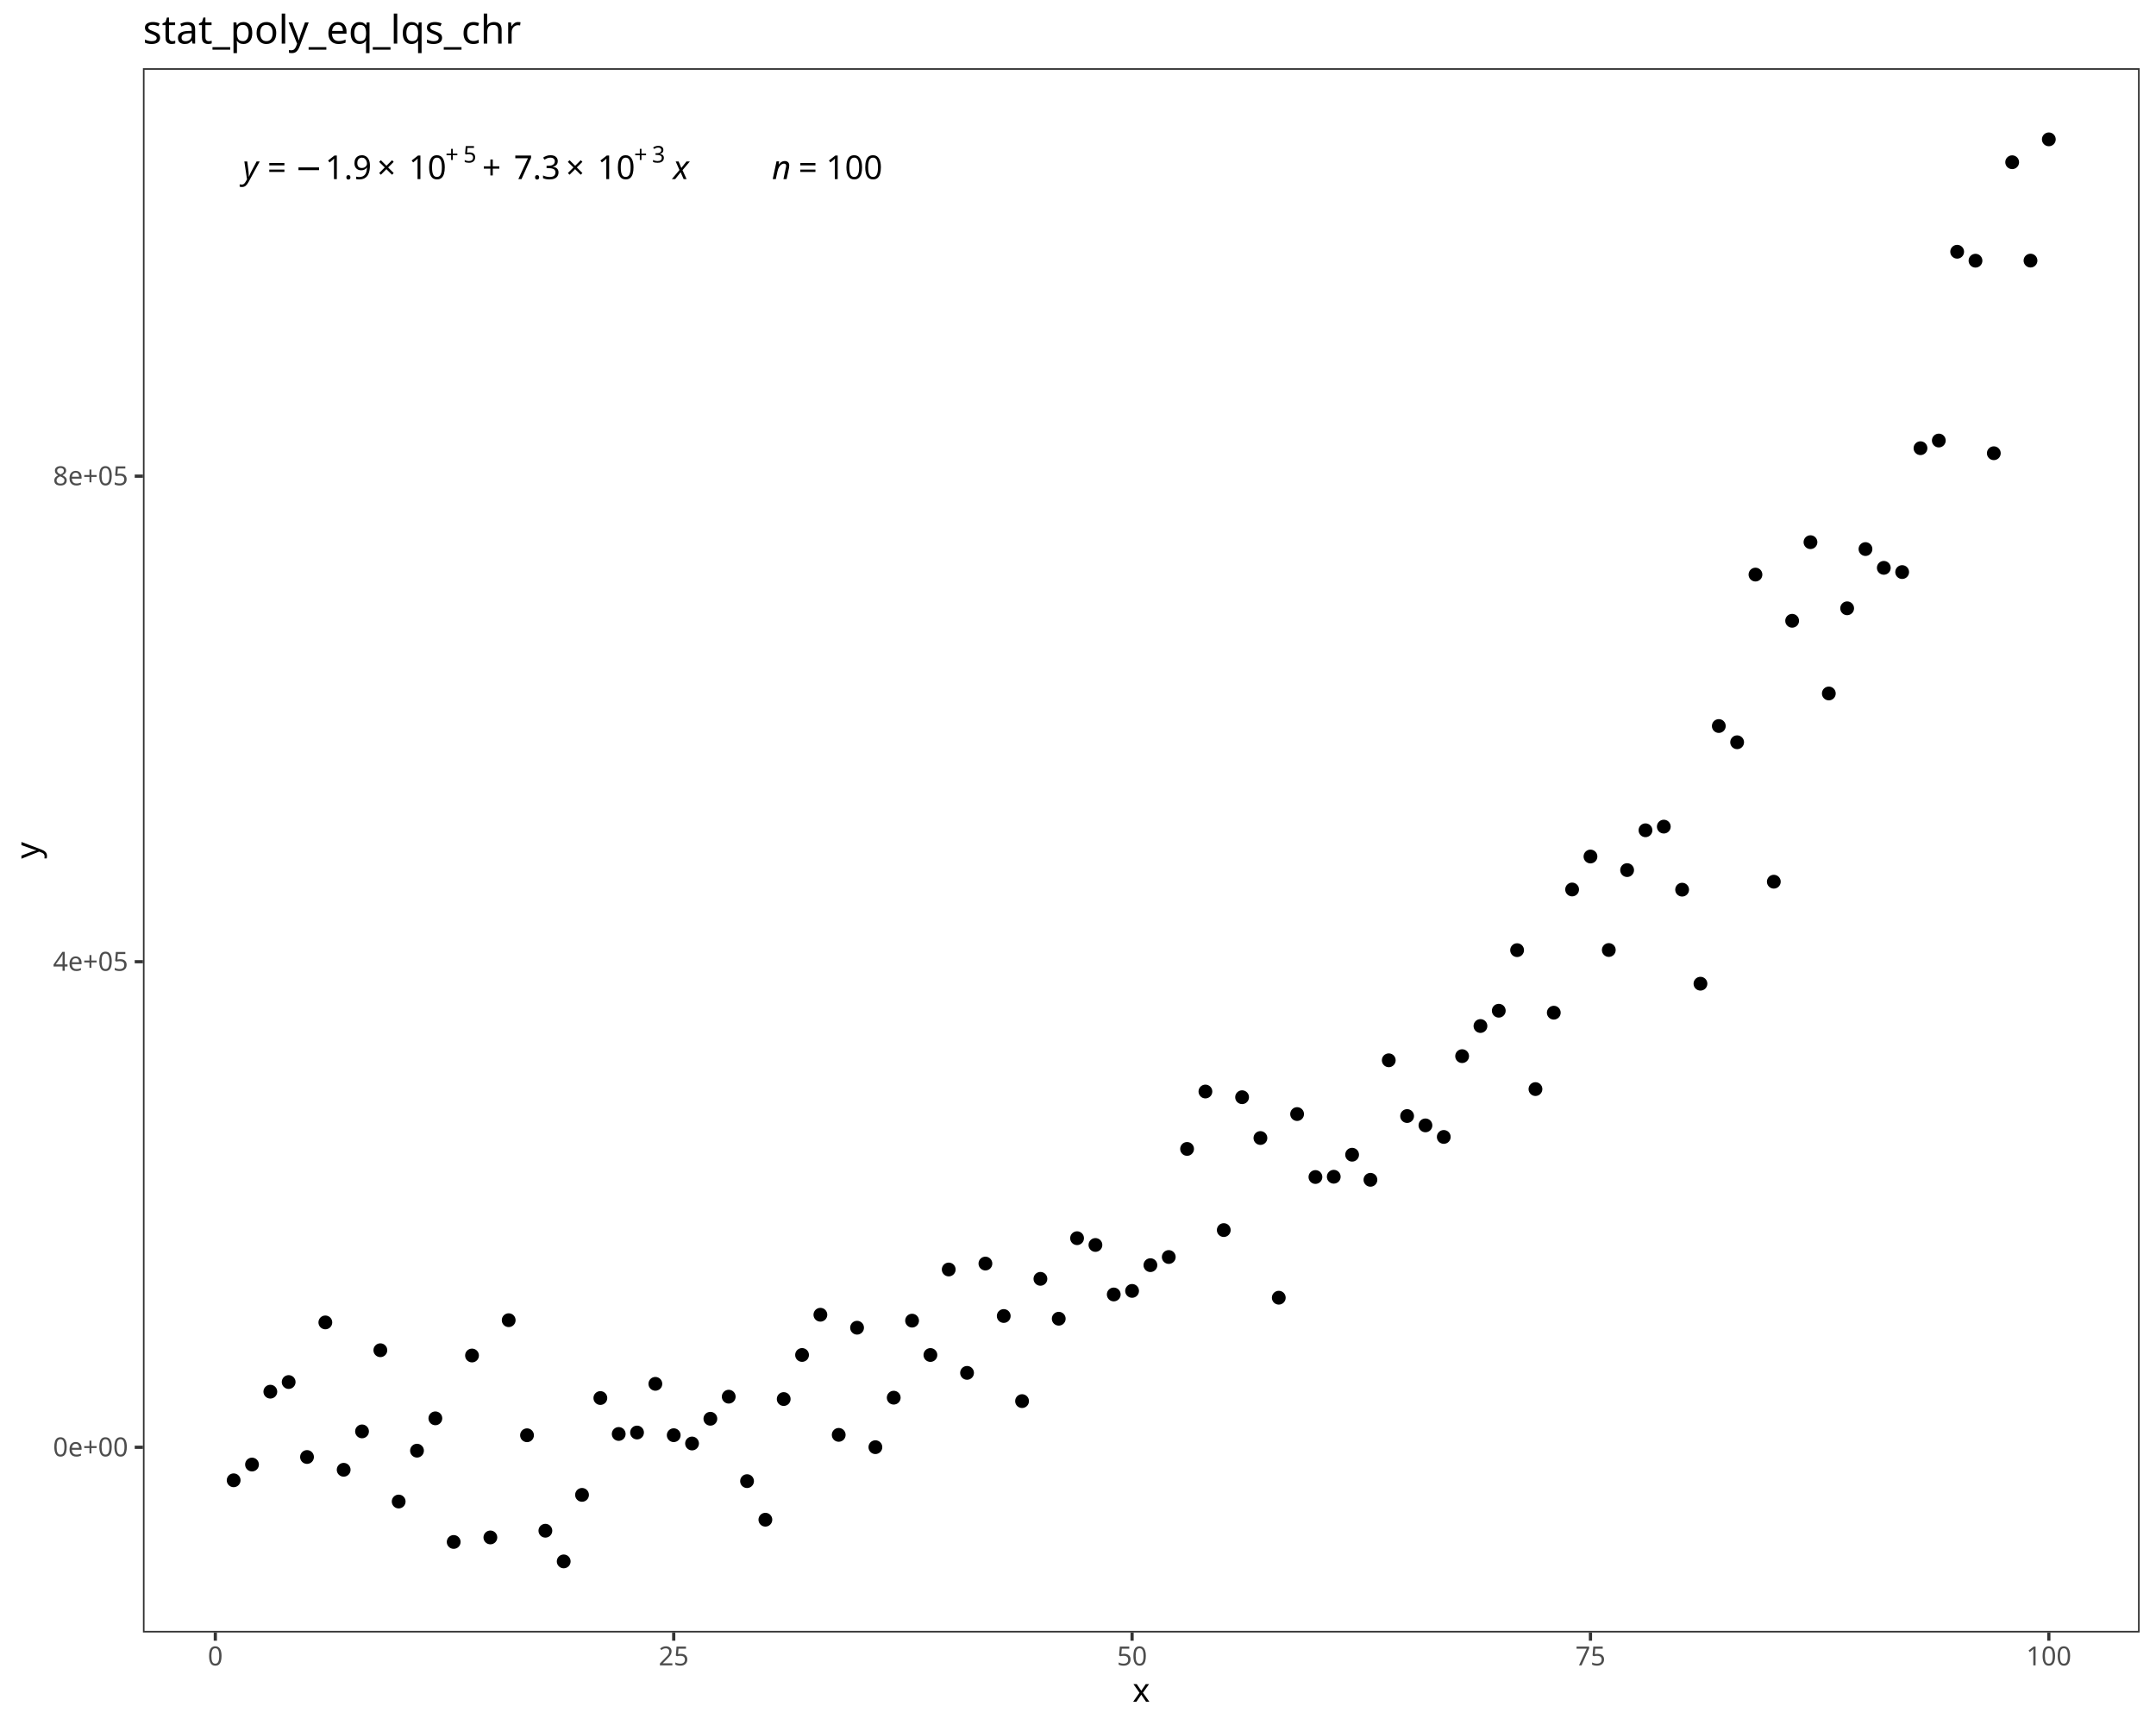
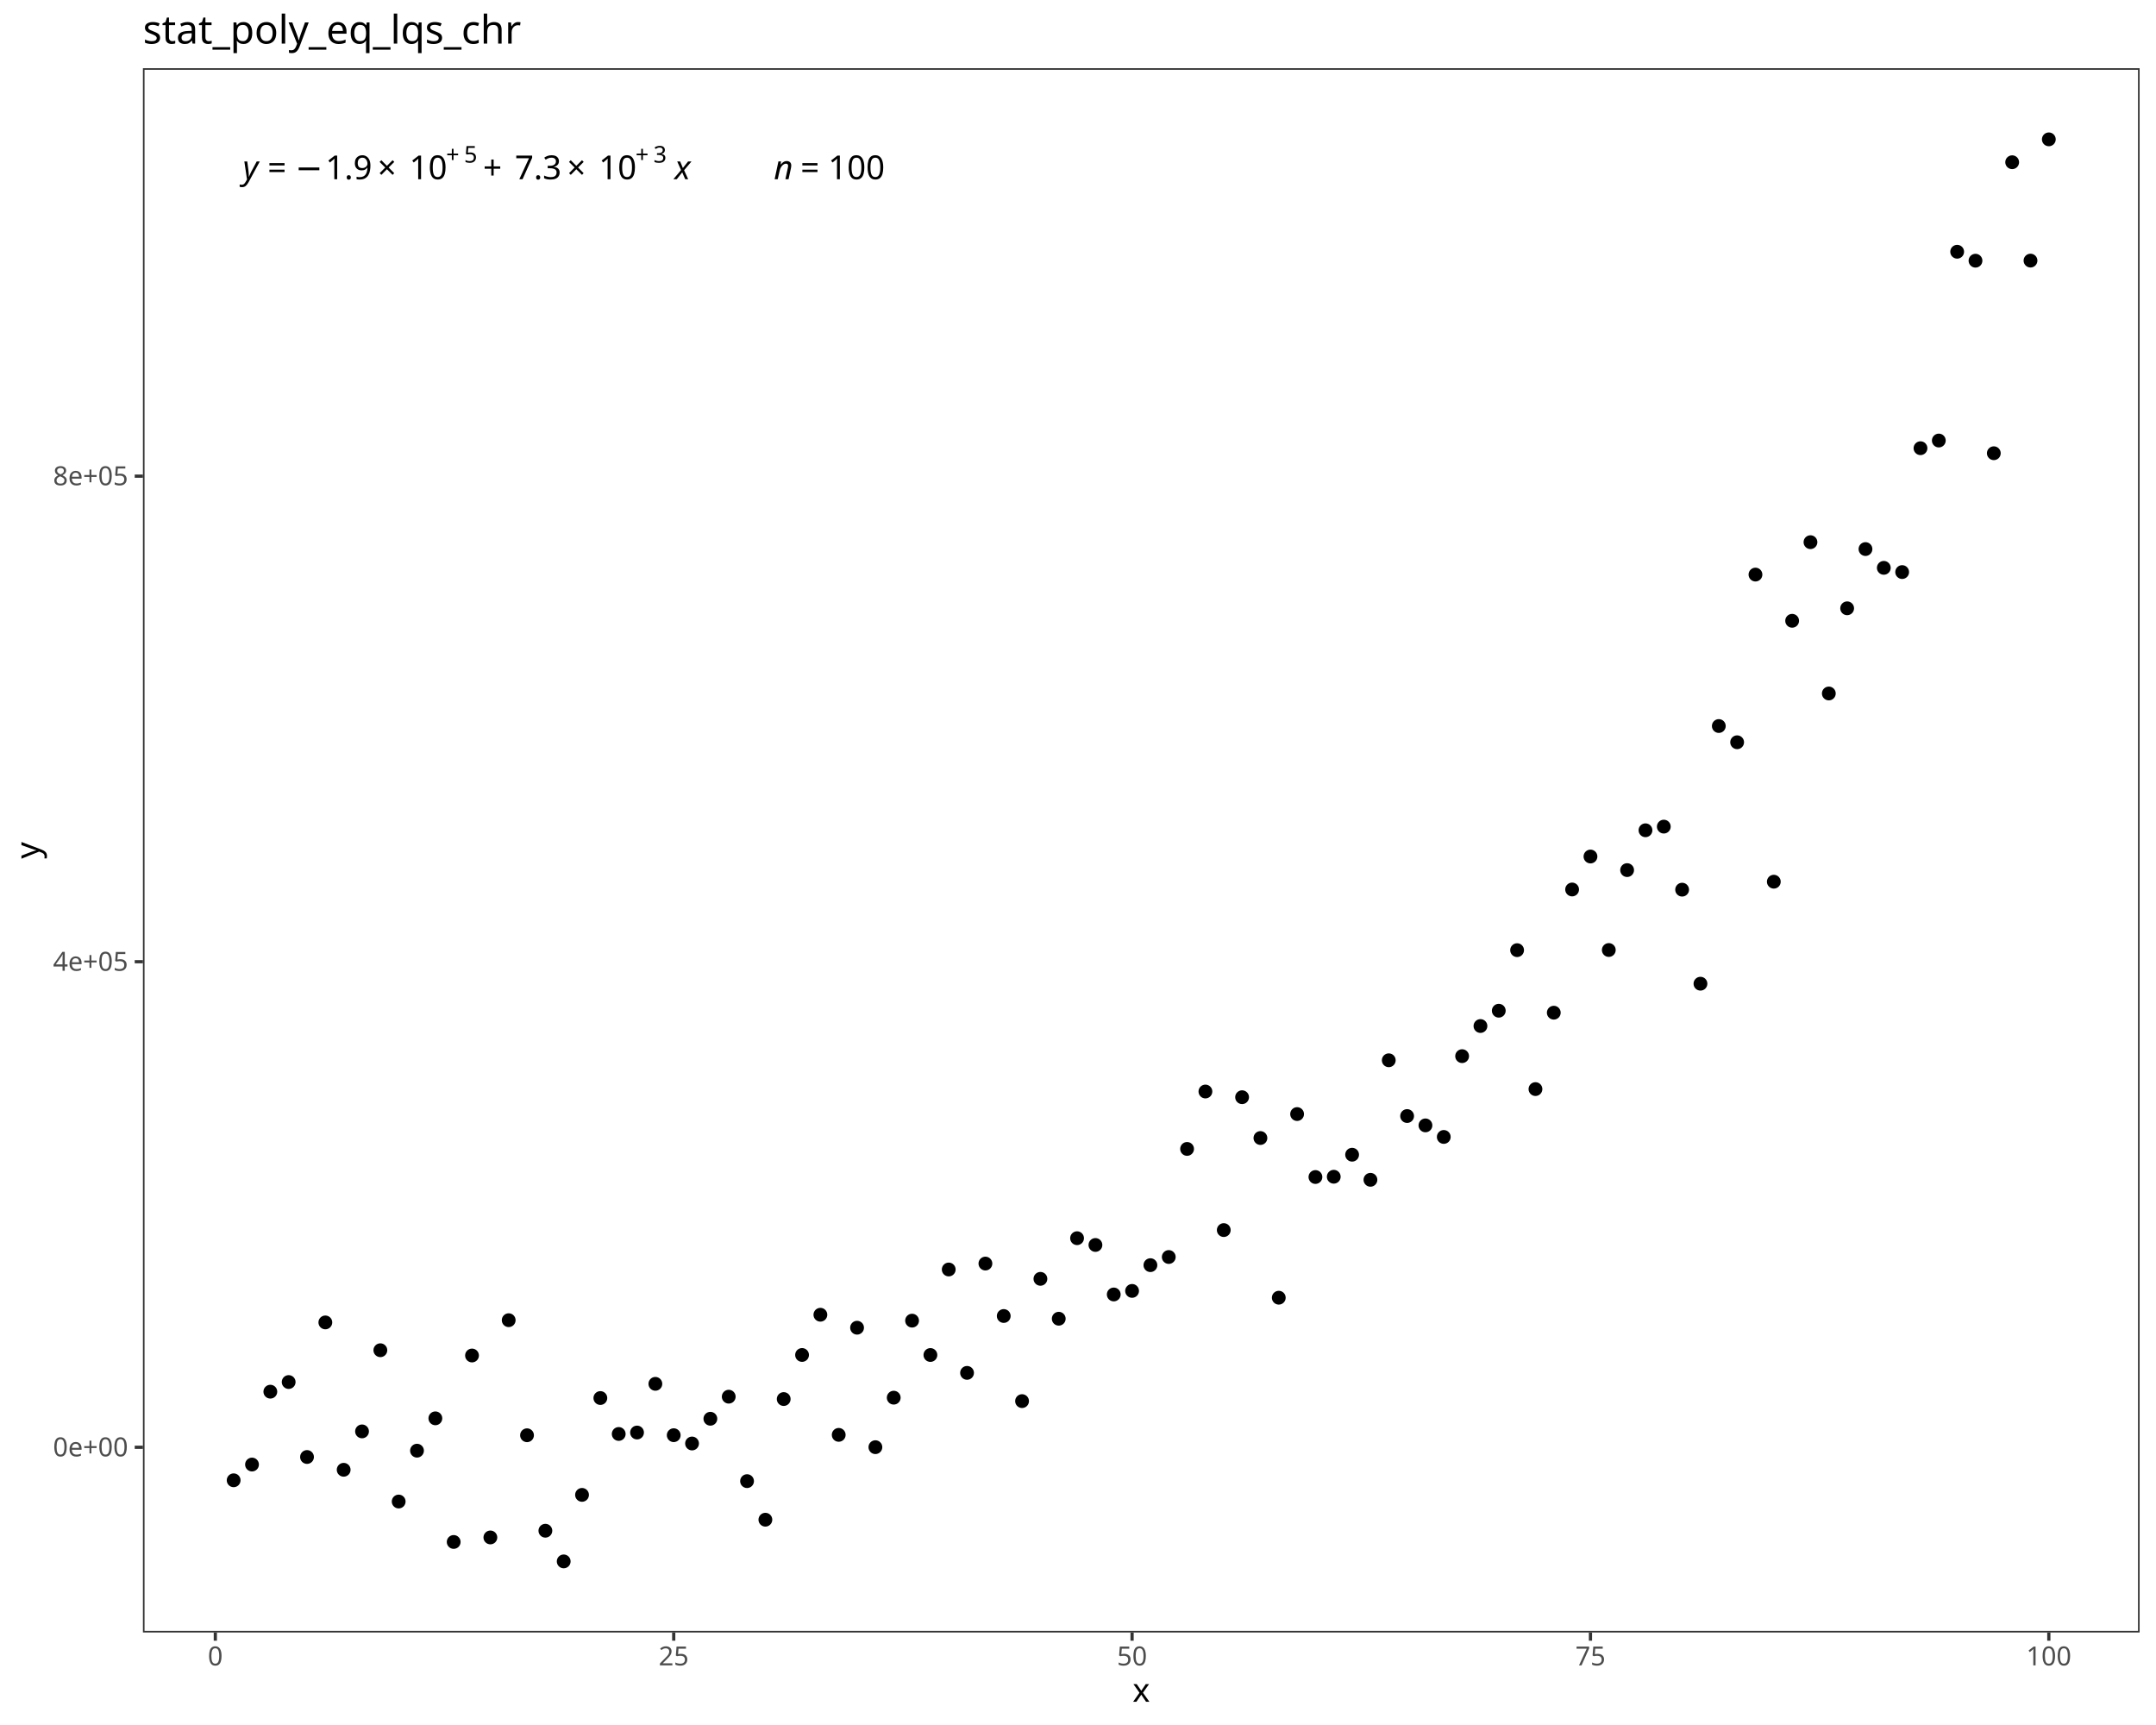
<svg xmlns="http://www.w3.org/2000/svg" class="svglite" data-engine-version="2.0" width="720.00pt" height="576.00pt" viewBox="0 0 720.00 576.00">
  <defs>
    <style type="text/css">
    .svglite line, .svglite polyline, .svglite polygon, .svglite path, .svglite rect, .svglite circle {
      fill: none;
      stroke: #000000;
      stroke-linecap: round;
      stroke-linejoin: round;
      stroke-miterlimit: 10.00;
    }
  </style>
  </defs>
  <rect width="100%" height="100%" style="stroke: none; fill: #FFFFFF;" />
  <defs>
    <clipPath id="cpMC4wMHw3MjAuMDB8MC4wMHw1NzYuMDA=">
      <rect x="0.00" y="0.00" width="720.00" height="576.00" />
    </clipPath>
  </defs>
  <g clip-path="url(#cpMC4wMHw3MjAuMDB8MC4wMHw1NzYuMDA=)">
    <rect x="0.00" y="0.00" width="720.00" height="576.00" style="stroke-width: 1.07; stroke: #FFFFFF; fill: #FFFFFF;" />
  </g>
  <defs>
    <clipPath id="cpNDcuNzN8NzE0LjUyfDIyLjc4fDU0NS4xMQ==">
      <rect x="47.73" y="22.78" width="666.80" height="522.33" />
    </clipPath>
  </defs>
  <g clip-path="url(#cpNDcuNzN8NzE0LjUyfDIyLjc4fDU0NS4xMQ==)">
    <rect x="47.73" y="22.78" width="666.80" height="522.33" style="stroke-width: 1.07; stroke: none; fill: #FFFFFF;" />
    <circle cx="78.03" cy="494.29" r="1.95" style="stroke-width: 0.71; fill: #000000;" />
    <circle cx="84.16" cy="489.03" r="1.95" style="stroke-width: 0.71; fill: #000000;" />
    <circle cx="90.28" cy="464.70" r="1.95" style="stroke-width: 0.71; fill: #000000;" />
    <circle cx="96.40" cy="461.48" r="1.95" style="stroke-width: 0.71; fill: #000000;" />
    <circle cx="102.53" cy="486.51" r="1.95" style="stroke-width: 0.71; fill: #000000;" />
    <circle cx="108.65" cy="441.57" r="1.95" style="stroke-width: 0.71; fill: #000000;" />
    <circle cx="114.77" cy="490.78" r="1.95" style="stroke-width: 0.71; fill: #000000;" />
    <circle cx="120.90" cy="477.96" r="1.95" style="stroke-width: 0.71; fill: #000000;" />
    <circle cx="127.02" cy="450.86" r="1.95" style="stroke-width: 0.71; fill: #000000;" />
    <circle cx="133.14" cy="501.38" r="1.95" style="stroke-width: 0.71; fill: #000000;" />
    <circle cx="139.26" cy="484.40" r="1.95" style="stroke-width: 0.71; fill: #000000;" />
    <circle cx="145.39" cy="473.60" r="1.95" style="stroke-width: 0.71; fill: #000000;" />
    <circle cx="151.51" cy="514.88" r="1.95" style="stroke-width: 0.71; fill: #000000;" />
    <circle cx="157.63" cy="452.62" r="1.95" style="stroke-width: 0.71; fill: #000000;" />
    <circle cx="163.76" cy="513.37" r="1.95" style="stroke-width: 0.71; fill: #000000;" />
    <circle cx="169.88" cy="440.83" r="1.95" style="stroke-width: 0.71; fill: #000000;" />
    <circle cx="176.00" cy="479.25" r="1.95" style="stroke-width: 0.71; fill: #000000;" />
    <circle cx="182.13" cy="511.13" r="1.95" style="stroke-width: 0.71; fill: #000000;" />
    <circle cx="188.25" cy="521.37" r="1.95" style="stroke-width: 0.71; fill: #000000;" />
    <circle cx="194.37" cy="499.16" r="1.95" style="stroke-width: 0.71; fill: #000000;" />
    <circle cx="200.49" cy="466.82" r="1.95" style="stroke-width: 0.71; fill: #000000;" />
    <circle cx="206.62" cy="478.82" r="1.95" style="stroke-width: 0.71; fill: #000000;" />
    <circle cx="212.74" cy="478.34" r="1.95" style="stroke-width: 0.71; fill: #000000;" />
    <circle cx="218.86" cy="462.08" r="1.95" style="stroke-width: 0.71; fill: #000000;" />
    <circle cx="224.99" cy="479.23" r="1.95" style="stroke-width: 0.71; fill: #000000;" />
    <circle cx="231.11" cy="482.00" r="1.95" style="stroke-width: 0.71; fill: #000000;" />
    <circle cx="237.23" cy="473.74" r="1.95" style="stroke-width: 0.71; fill: #000000;" />
    <circle cx="243.36" cy="466.37" r="1.95" style="stroke-width: 0.71; fill: #000000;" />
    <circle cx="249.48" cy="494.57" r="1.95" style="stroke-width: 0.71; fill: #000000;" />
    <circle cx="255.60" cy="507.45" r="1.95" style="stroke-width: 0.71; fill: #000000;" />
    <circle cx="261.72" cy="467.16" r="1.95" style="stroke-width: 0.71; fill: #000000;" />
    <circle cx="267.85" cy="452.44" r="1.95" style="stroke-width: 0.71; fill: #000000;" />
    <circle cx="273.97" cy="439.01" r="1.95" style="stroke-width: 0.71; fill: #000000;" />
    <circle cx="280.09" cy="479.12" r="1.95" style="stroke-width: 0.71; fill: #000000;" />
    <circle cx="286.22" cy="443.34" r="1.95" style="stroke-width: 0.71; fill: #000000;" />
    <circle cx="292.34" cy="483.23" r="1.95" style="stroke-width: 0.71; fill: #000000;" />
    <circle cx="298.46" cy="466.70" r="1.95" style="stroke-width: 0.71; fill: #000000;" />
    <circle cx="304.59" cy="440.98" r="1.95" style="stroke-width: 0.71; fill: #000000;" />
    <circle cx="310.71" cy="452.45" r="1.95" style="stroke-width: 0.71; fill: #000000;" />
    <circle cx="316.83" cy="423.90" r="1.95" style="stroke-width: 0.71; fill: #000000;" />
    <circle cx="322.95" cy="458.42" r="1.95" style="stroke-width: 0.71; fill: #000000;" />
    <circle cx="329.08" cy="421.92" r="1.95" style="stroke-width: 0.71; fill: #000000;" />
    <circle cx="335.20" cy="439.43" r="1.95" style="stroke-width: 0.71; fill: #000000;" />
    <circle cx="341.32" cy="467.85" r="1.95" style="stroke-width: 0.71; fill: #000000;" />
    <circle cx="347.45" cy="427.02" r="1.95" style="stroke-width: 0.71; fill: #000000;" />
    <circle cx="353.57" cy="440.34" r="1.95" style="stroke-width: 0.71; fill: #000000;" />
    <circle cx="359.69" cy="413.45" r="1.95" style="stroke-width: 0.71; fill: #000000;" />
    <circle cx="365.82" cy="415.71" r="1.95" style="stroke-width: 0.71; fill: #000000;" />
    <circle cx="371.94" cy="432.24" r="1.95" style="stroke-width: 0.71; fill: #000000;" />
    <circle cx="378.06" cy="431.05" r="1.95" style="stroke-width: 0.71; fill: #000000;" />
    <circle cx="384.18" cy="422.45" r="1.95" style="stroke-width: 0.71; fill: #000000;" />
    <circle cx="390.31" cy="419.73" r="1.95" style="stroke-width: 0.71; fill: #000000;" />
    <circle cx="396.43" cy="383.64" r="1.95" style="stroke-width: 0.71; fill: #000000;" />
    <circle cx="402.55" cy="364.47" r="1.95" style="stroke-width: 0.71; fill: #000000;" />
    <circle cx="408.68" cy="410.74" r="1.95" style="stroke-width: 0.71; fill: #000000;" />
    <circle cx="414.80" cy="366.37" r="1.95" style="stroke-width: 0.71; fill: #000000;" />
    <circle cx="420.92" cy="380.00" r="1.95" style="stroke-width: 0.71; fill: #000000;" />
    <circle cx="427.05" cy="433.32" r="1.95" style="stroke-width: 0.71; fill: #000000;" />
    <circle cx="433.17" cy="372.00" r="1.95" style="stroke-width: 0.71; fill: #000000;" />
    <circle cx="439.29" cy="393.02" r="1.95" style="stroke-width: 0.71; fill: #000000;" />
    <circle cx="445.41" cy="392.93" r="1.95" style="stroke-width: 0.71; fill: #000000;" />
    <circle cx="451.54" cy="385.57" r="1.95" style="stroke-width: 0.71; fill: #000000;" />
    <circle cx="457.66" cy="393.95" r="1.95" style="stroke-width: 0.71; fill: #000000;" />
    <circle cx="463.78" cy="354.04" r="1.95" style="stroke-width: 0.71; fill: #000000;" />
    <circle cx="469.91" cy="372.66" r="1.95" style="stroke-width: 0.71; fill: #000000;" />
    <circle cx="476.03" cy="375.78" r="1.95" style="stroke-width: 0.71; fill: #000000;" />
    <circle cx="482.15" cy="379.64" r="1.95" style="stroke-width: 0.71; fill: #000000;" />
    <circle cx="488.28" cy="352.66" r="1.95" style="stroke-width: 0.71; fill: #000000;" />
    <circle cx="494.40" cy="342.60" r="1.95" style="stroke-width: 0.71; fill: #000000;" />
    <circle cx="500.52" cy="337.49" r="1.95" style="stroke-width: 0.71; fill: #000000;" />
    <circle cx="506.64" cy="317.27" r="1.95" style="stroke-width: 0.71; fill: #000000;" />
    <circle cx="512.77" cy="363.66" r="1.95" style="stroke-width: 0.71; fill: #000000;" />
    <circle cx="518.89" cy="338.15" r="1.95" style="stroke-width: 0.71; fill: #000000;" />
    <circle cx="525.01" cy="297.01" r="1.95" style="stroke-width: 0.71; fill: #000000;" />
    <circle cx="531.14" cy="286.00" r="1.95" style="stroke-width: 0.71; fill: #000000;" />
    <circle cx="537.26" cy="317.22" r="1.95" style="stroke-width: 0.71; fill: #000000;" />
    <circle cx="543.38" cy="290.54" r="1.95" style="stroke-width: 0.71; fill: #000000;" />
    <circle cx="549.51" cy="277.24" r="1.95" style="stroke-width: 0.71; fill: #000000;" />
    <circle cx="555.63" cy="276.02" r="1.95" style="stroke-width: 0.71; fill: #000000;" />
    <circle cx="561.75" cy="297.07" r="1.95" style="stroke-width: 0.71; fill: #000000;" />
    <circle cx="567.87" cy="328.47" r="1.95" style="stroke-width: 0.71; fill: #000000;" />
    <circle cx="574.00" cy="242.43" r="1.95" style="stroke-width: 0.71; fill: #000000;" />
    <circle cx="580.12" cy="247.85" r="1.95" style="stroke-width: 0.71; fill: #000000;" />
    <circle cx="586.24" cy="191.86" r="1.95" style="stroke-width: 0.71; fill: #000000;" />
    <circle cx="592.37" cy="294.41" r="1.95" style="stroke-width: 0.71; fill: #000000;" />
    <circle cx="598.49" cy="207.29" r="1.95" style="stroke-width: 0.71; fill: #000000;" />
    <circle cx="604.61" cy="181.04" r="1.95" style="stroke-width: 0.71; fill: #000000;" />
    <circle cx="610.74" cy="231.56" r="1.95" style="stroke-width: 0.71; fill: #000000;" />
    <circle cx="616.86" cy="203.12" r="1.95" style="stroke-width: 0.71; fill: #000000;" />
    <circle cx="622.98" cy="183.34" r="1.95" style="stroke-width: 0.71; fill: #000000;" />
    <circle cx="629.10" cy="189.61" r="1.95" style="stroke-width: 0.71; fill: #000000;" />
    <circle cx="635.23" cy="191.02" r="1.95" style="stroke-width: 0.71; fill: #000000;" />
    <circle cx="641.35" cy="149.66" r="1.95" style="stroke-width: 0.71; fill: #000000;" />
    <circle cx="647.47" cy="147.10" r="1.95" style="stroke-width: 0.71; fill: #000000;" />
    <circle cx="653.60" cy="84.06" r="1.95" style="stroke-width: 0.71; fill: #000000;" />
    <circle cx="659.72" cy="87.05" r="1.95" style="stroke-width: 0.71; fill: #000000;" />
    <circle cx="665.84" cy="151.34" r="1.95" style="stroke-width: 0.71; fill: #000000;" />
    <circle cx="671.97" cy="54.17" r="1.95" style="stroke-width: 0.71; fill: #000000;" />
    <circle cx="678.09" cy="87.02" r="1.95" style="stroke-width: 0.71; fill: #000000;" />
    <circle cx="684.21" cy="46.53" r="1.95" style="stroke-width: 0.71; fill: #000000;" />
-     <text x="81.07" y="59.80" style="font-size: 11.00px; font-style: italic; font-family: sans;" textLength="5.50px" lengthAdjust="spacingAndGlyphs">y</text>
-     <text x="86.57" y="59.80" style="font-size: 11.00px; font-family: sans;" textLength="2.75px" lengthAdjust="spacingAndGlyphs"> </text>
-     <text x="89.32" y="59.80" style="font-size: 11.00px; font-family: sans;" textLength="6.43px" lengthAdjust="spacingAndGlyphs">=</text>
-     <text x="95.75" y="59.80" style="font-size: 11.00px; font-family: sans;" textLength="2.75px" lengthAdjust="spacingAndGlyphs"> </text>
-     <text x="98.50" y="59.80" style="font-size: 11.00px; font-family: sans;" textLength="8.55px" lengthAdjust="spacingAndGlyphs">−</text>
-     <text x="108.58" y="59.80" style="font-size: 11.00px; font-family: sans;" textLength="15.29px" lengthAdjust="spacingAndGlyphs">1.9</text>
-     <text x="125.91" y="59.80" style="font-size: 11.00px; font-family: sans;" textLength="8.55px" lengthAdjust="spacingAndGlyphs">×</text>
-     <text x="136.49" y="59.80" style="font-size: 11.00px; font-family: sans;" textLength="12.24px" lengthAdjust="spacingAndGlyphs">10</text>
-     <text x="148.73" y="54.28" style="font-size: 7.70px; font-family: sans;" textLength="5.98px" lengthAdjust="spacingAndGlyphs">+</text>
-     <text x="154.71" y="54.28" style="font-size: 7.70px; font-family: sans;" textLength="4.28px" lengthAdjust="spacingAndGlyphs">5</text>
-     <text x="161.03" y="59.80" style="font-size: 11.00px; font-family: sans;" textLength="8.54px" lengthAdjust="spacingAndGlyphs">+</text>
-     <text x="171.60" y="59.80" style="font-size: 11.00px; font-family: sans;" textLength="15.29px" lengthAdjust="spacingAndGlyphs">7.3</text>
-     <text x="188.93" y="59.80" style="font-size: 11.00px; font-family: sans;" textLength="8.55px" lengthAdjust="spacingAndGlyphs">×</text>
-     <text x="199.52" y="59.80" style="font-size: 11.00px; font-family: sans;" textLength="12.24px" lengthAdjust="spacingAndGlyphs">10</text>
-     <text x="211.75" y="54.28" style="font-size: 7.70px; font-family: sans;" textLength="5.98px" lengthAdjust="spacingAndGlyphs">+</text>
-     <text x="217.73" y="54.28" style="font-size: 7.70px; font-family: sans;" textLength="4.28px" lengthAdjust="spacingAndGlyphs">3</text>
-     <text x="222.01" y="59.80" style="font-size: 11.00px; font-family: sans;" textLength="2.75px" lengthAdjust="spacingAndGlyphs"> </text>
-     <text x="224.77" y="59.80" style="font-size: 11.00px; font-style: italic; font-family: sans;" textLength="5.50px" lengthAdjust="spacingAndGlyphs">x</text>
-     <text x="230.27" y="59.80" style="font-size: 11.00px; font-family: sans;" textLength="2.75px" lengthAdjust="spacingAndGlyphs"> </text>
-     <text x="233.02" y="59.80" style="font-size: 11.00px; font-family: sans;" textLength="2.75px" lengthAdjust="spacingAndGlyphs"> </text>
-     <text x="235.78" y="59.80" style="font-size: 11.00px; font-family: sans;" textLength="2.75px" lengthAdjust="spacingAndGlyphs"> </text>
-     <text x="238.53" y="59.80" style="font-size: 11.00px; font-family: sans;" textLength="2.75px" lengthAdjust="spacingAndGlyphs"> </text>
-     <text x="241.28" y="59.80" style="font-size: 11.00px; font-family: sans;" textLength="2.75px" lengthAdjust="spacingAndGlyphs"> </text>
-     <text x="244.03" y="59.80" style="font-size: 11.00px; font-family: sans;" textLength="2.75px" lengthAdjust="spacingAndGlyphs"> </text>
-     <text x="246.78" y="59.80" style="font-size: 11.00px; font-family: sans;" textLength="2.75px" lengthAdjust="spacingAndGlyphs"> </text>
-     <text x="249.54" y="59.80" style="font-size: 11.00px; font-family: sans;" textLength="2.75px" lengthAdjust="spacingAndGlyphs"> </text>
-     <text x="252.29" y="59.80" style="font-size: 11.00px; font-family: sans;" textLength="2.75px" lengthAdjust="spacingAndGlyphs"> </text>
-     <text x="255.04" y="59.80" style="font-size: 11.00px; font-family: sans;" textLength="2.75px" lengthAdjust="spacingAndGlyphs"> </text>
-     <text x="257.79" y="59.80" style="font-size: 11.00px; font-style: italic; font-family: sans;" textLength="6.12px" lengthAdjust="spacingAndGlyphs">n</text>
-     <text x="263.91" y="59.80" style="font-size: 11.00px; font-family: sans;" textLength="2.75px" lengthAdjust="spacingAndGlyphs"> </text>
-     <text x="266.66" y="59.80" style="font-size: 11.00px; font-family: sans;" textLength="6.43px" lengthAdjust="spacingAndGlyphs">=</text>
-     <text x="273.09" y="59.80" style="font-size: 11.00px; font-family: sans;" textLength="2.75px" lengthAdjust="spacingAndGlyphs"> </text>
-     <text x="275.84" y="59.80" style="font-size: 11.00px; font-family: sans;" textLength="18.35px" lengthAdjust="spacingAndGlyphs">100</text>
-     <text x="294.20" y="59.80" style="font-size: 11.00px; font-family: sans;" textLength="2.75px" lengthAdjust="spacingAndGlyphs"> </text>
-     <text x="296.95" y="59.80" style="font-size: 11.00px; font-family: sans;" textLength="2.75px" lengthAdjust="spacingAndGlyphs"> </text>
-     <text x="299.70" y="59.80" style="font-size: 11.00px; font-family: sans;" textLength="2.75px" lengthAdjust="spacingAndGlyphs"> </text>
-     <text x="302.45" y="59.80" style="font-size: 11.00px; font-family: sans;" textLength="2.75px" lengthAdjust="spacingAndGlyphs"> </text>
+     <text x="81.07" y="59.84" style="font-size: 11.04px; font-style: italic; font-family: sans;" textLength="5.52px" lengthAdjust="spacingAndGlyphs">y</text>
+     <text x="86.59" y="59.84" style="font-size: 11.04px; font-family: sans;" textLength="2.76px" lengthAdjust="spacingAndGlyphs"> </text>
+     <text x="89.35" y="59.84" style="font-size: 11.04px; font-family: sans;" textLength="6.45px" lengthAdjust="spacingAndGlyphs">=</text>
+     <text x="95.80" y="59.84" style="font-size: 11.04px; font-family: sans;" textLength="2.76px" lengthAdjust="spacingAndGlyphs"> </text>
+     <text x="98.57" y="59.84" style="font-size: 11.04px; font-family: sans;" textLength="8.58px" lengthAdjust="spacingAndGlyphs">−</text>
+     <text x="108.68" y="59.84" style="font-size: 11.04px; font-family: sans;" textLength="15.35px" lengthAdjust="spacingAndGlyphs">1.9</text>
+     <text x="126.07" y="59.84" style="font-size: 11.04px; font-family: sans;" textLength="8.58px" lengthAdjust="spacingAndGlyphs">×</text>
+     <text x="136.69" y="59.84" style="font-size: 11.04px; font-family: sans;" textLength="12.28px" lengthAdjust="spacingAndGlyphs">10</text>
+     <text x="148.97" y="54.30" style="font-size: 7.73px; font-family: sans;" textLength="6.00px" lengthAdjust="spacingAndGlyphs">+</text>
+     <text x="154.97" y="54.30" style="font-size: 7.73px; font-family: sans;" textLength="4.30px" lengthAdjust="spacingAndGlyphs">5</text>
+     <text x="161.31" y="59.84" style="font-size: 11.04px; font-family: sans;" textLength="8.57px" lengthAdjust="spacingAndGlyphs">+</text>
+     <text x="171.93" y="59.84" style="font-size: 11.04px; font-family: sans;" textLength="15.35px" lengthAdjust="spacingAndGlyphs">7.3</text>
+     <text x="189.32" y="59.84" style="font-size: 11.04px; font-family: sans;" textLength="8.58px" lengthAdjust="spacingAndGlyphs">×</text>
+     <text x="199.94" y="59.84" style="font-size: 11.04px; font-family: sans;" textLength="12.28px" lengthAdjust="spacingAndGlyphs">10</text>
+     <text x="212.22" y="54.30" style="font-size: 7.73px; font-family: sans;" textLength="6.00px" lengthAdjust="spacingAndGlyphs">+</text>
+     <text x="218.22" y="54.30" style="font-size: 7.73px; font-family: sans;" textLength="4.30px" lengthAdjust="spacingAndGlyphs">3</text>
+     <text x="222.52" y="59.84" style="font-size: 11.04px; font-family: sans;" textLength="2.76px" lengthAdjust="spacingAndGlyphs"> </text>
+     <text x="225.28" y="59.84" style="font-size: 11.04px; font-style: italic; font-family: sans;" textLength="5.52px" lengthAdjust="spacingAndGlyphs">x</text>
+     <text x="230.81" y="59.84" style="font-size: 11.04px; font-family: sans;" textLength="2.76px" lengthAdjust="spacingAndGlyphs"> </text>
+     <text x="233.57" y="59.84" style="font-size: 11.04px; font-family: sans;" textLength="2.76px" lengthAdjust="spacingAndGlyphs"> </text>
+     <text x="236.33" y="59.84" style="font-size: 11.04px; font-family: sans;" textLength="2.76px" lengthAdjust="spacingAndGlyphs"> </text>
+     <text x="239.10" y="59.84" style="font-size: 11.04px; font-family: sans;" textLength="2.76px" lengthAdjust="spacingAndGlyphs"> </text>
+     <text x="241.86" y="59.84" style="font-size: 11.04px; font-family: sans;" textLength="2.76px" lengthAdjust="spacingAndGlyphs"> </text>
+     <text x="244.62" y="59.84" style="font-size: 11.04px; font-family: sans;" textLength="2.76px" lengthAdjust="spacingAndGlyphs"> </text>
+     <text x="247.38" y="59.84" style="font-size: 11.04px; font-family: sans;" textLength="2.76px" lengthAdjust="spacingAndGlyphs"> </text>
+     <text x="250.14" y="59.84" style="font-size: 11.04px; font-family: sans;" textLength="2.76px" lengthAdjust="spacingAndGlyphs"> </text>
+     <text x="252.91" y="59.84" style="font-size: 11.04px; font-family: sans;" textLength="2.76px" lengthAdjust="spacingAndGlyphs"> </text>
+     <text x="255.67" y="59.84" style="font-size: 11.04px; font-family: sans;" textLength="2.76px" lengthAdjust="spacingAndGlyphs"> </text>
+     <text x="258.43" y="59.84" style="font-size: 11.04px; font-style: italic; font-family: sans;" textLength="6.14px" lengthAdjust="spacingAndGlyphs">n</text>
+     <text x="264.57" y="59.84" style="font-size: 11.04px; font-family: sans;" textLength="2.76px" lengthAdjust="spacingAndGlyphs"> </text>
+     <text x="267.33" y="59.84" style="font-size: 11.04px; font-family: sans;" textLength="6.45px" lengthAdjust="spacingAndGlyphs">=</text>
+     <text x="273.78" y="59.84" style="font-size: 11.04px; font-family: sans;" textLength="2.76px" lengthAdjust="spacingAndGlyphs"> </text>
+     <text x="276.55" y="59.84" style="font-size: 11.04px; font-family: sans;" textLength="18.42px" lengthAdjust="spacingAndGlyphs">100</text>
+     <text x="294.97" y="59.84" style="font-size: 11.04px; font-family: sans;" textLength="2.76px" lengthAdjust="spacingAndGlyphs"> </text>
+     <text x="297.73" y="59.84" style="font-size: 11.04px; font-family: sans;" textLength="2.76px" lengthAdjust="spacingAndGlyphs"> </text>
+     <text x="300.49" y="59.84" style="font-size: 11.04px; font-family: sans;" textLength="2.76px" lengthAdjust="spacingAndGlyphs"> </text>
+     <text x="303.25" y="59.84" style="font-size: 11.04px; font-family: sans;" textLength="2.76px" lengthAdjust="spacingAndGlyphs"> </text>
    <rect x="47.73" y="22.78" width="666.80" height="522.33" style="stroke-width: 1.07; stroke: #333333;" />
  </g>
  <g clip-path="url(#cpMC4wMHw3MjAuMDB8MC4wMHw1NzYuMDA=)">
    <text x="42.79" y="486.29" text-anchor="end" style="font-size: 8.80px; fill: #4D4D4D; font-family: sans;" textLength="24.72px" lengthAdjust="spacingAndGlyphs">0e+00</text>
    <text x="42.79" y="324.15" text-anchor="end" style="font-size: 8.80px; fill: #4D4D4D; font-family: sans;" textLength="24.72px" lengthAdjust="spacingAndGlyphs">4e+05</text>
    <text x="42.79" y="162.02" text-anchor="end" style="font-size: 8.80px; fill: #4D4D4D; font-family: sans;" textLength="24.72px" lengthAdjust="spacingAndGlyphs">8e+05</text>
    <polyline points="44.99,483.26 47.73,483.26 " style="stroke-width: 1.07; stroke: #333333; stroke-linecap: butt;" />
    <polyline points="44.99,321.13 47.73,321.13 " style="stroke-width: 1.07; stroke: #333333; stroke-linecap: butt;" />
    <polyline points="44.99,158.99 47.73,158.99 " style="stroke-width: 1.07; stroke: #333333; stroke-linecap: butt;" />
    <polyline points="71.91,547.85 71.91,545.11 " style="stroke-width: 1.07; stroke: #333333; stroke-linecap: butt;" />
    <polyline points="224.99,547.85 224.99,545.11 " style="stroke-width: 1.07; stroke: #333333; stroke-linecap: butt;" />
    <polyline points="378.06,547.85 378.06,545.11 " style="stroke-width: 1.07; stroke: #333333; stroke-linecap: butt;" />
    <polyline points="531.14,547.85 531.14,545.11 " style="stroke-width: 1.07; stroke: #333333; stroke-linecap: butt;" />
    <polyline points="684.21,547.85 684.21,545.11 " style="stroke-width: 1.07; stroke: #333333; stroke-linecap: butt;" />
    <text x="71.91" y="556.10" text-anchor="middle" style="font-size: 8.80px; fill: #4D4D4D; font-family: sans;" textLength="4.89px" lengthAdjust="spacingAndGlyphs">0</text>
    <text x="224.99" y="556.10" text-anchor="middle" style="font-size: 8.80px; fill: #4D4D4D; font-family: sans;" textLength="9.79px" lengthAdjust="spacingAndGlyphs">25</text>
    <text x="378.06" y="556.10" text-anchor="middle" style="font-size: 8.80px; fill: #4D4D4D; font-family: sans;" textLength="9.79px" lengthAdjust="spacingAndGlyphs">50</text>
    <text x="531.14" y="556.10" text-anchor="middle" style="font-size: 8.80px; fill: #4D4D4D; font-family: sans;" textLength="9.79px" lengthAdjust="spacingAndGlyphs">75</text>
    <text x="684.21" y="556.10" text-anchor="middle" style="font-size: 8.80px; fill: #4D4D4D; font-family: sans;" textLength="14.68px" lengthAdjust="spacingAndGlyphs">100</text>
    <text x="381.12" y="568.24" text-anchor="middle" style="font-size: 11.00px; font-family: sans;" textLength="5.50px" lengthAdjust="spacingAndGlyphs">x</text>
    <text transform="translate(13.05,283.95) rotate(-90)" text-anchor="middle" style="font-size: 11.00px; font-family: sans;" textLength="5.50px" lengthAdjust="spacingAndGlyphs">y</text>
    <text x="47.73" y="14.56" style="font-size: 13.20px; font-family: sans;" textLength="124.77px" lengthAdjust="spacingAndGlyphs">stat_poly_eq_lqs_chr</text>
  </g>
</svg>
